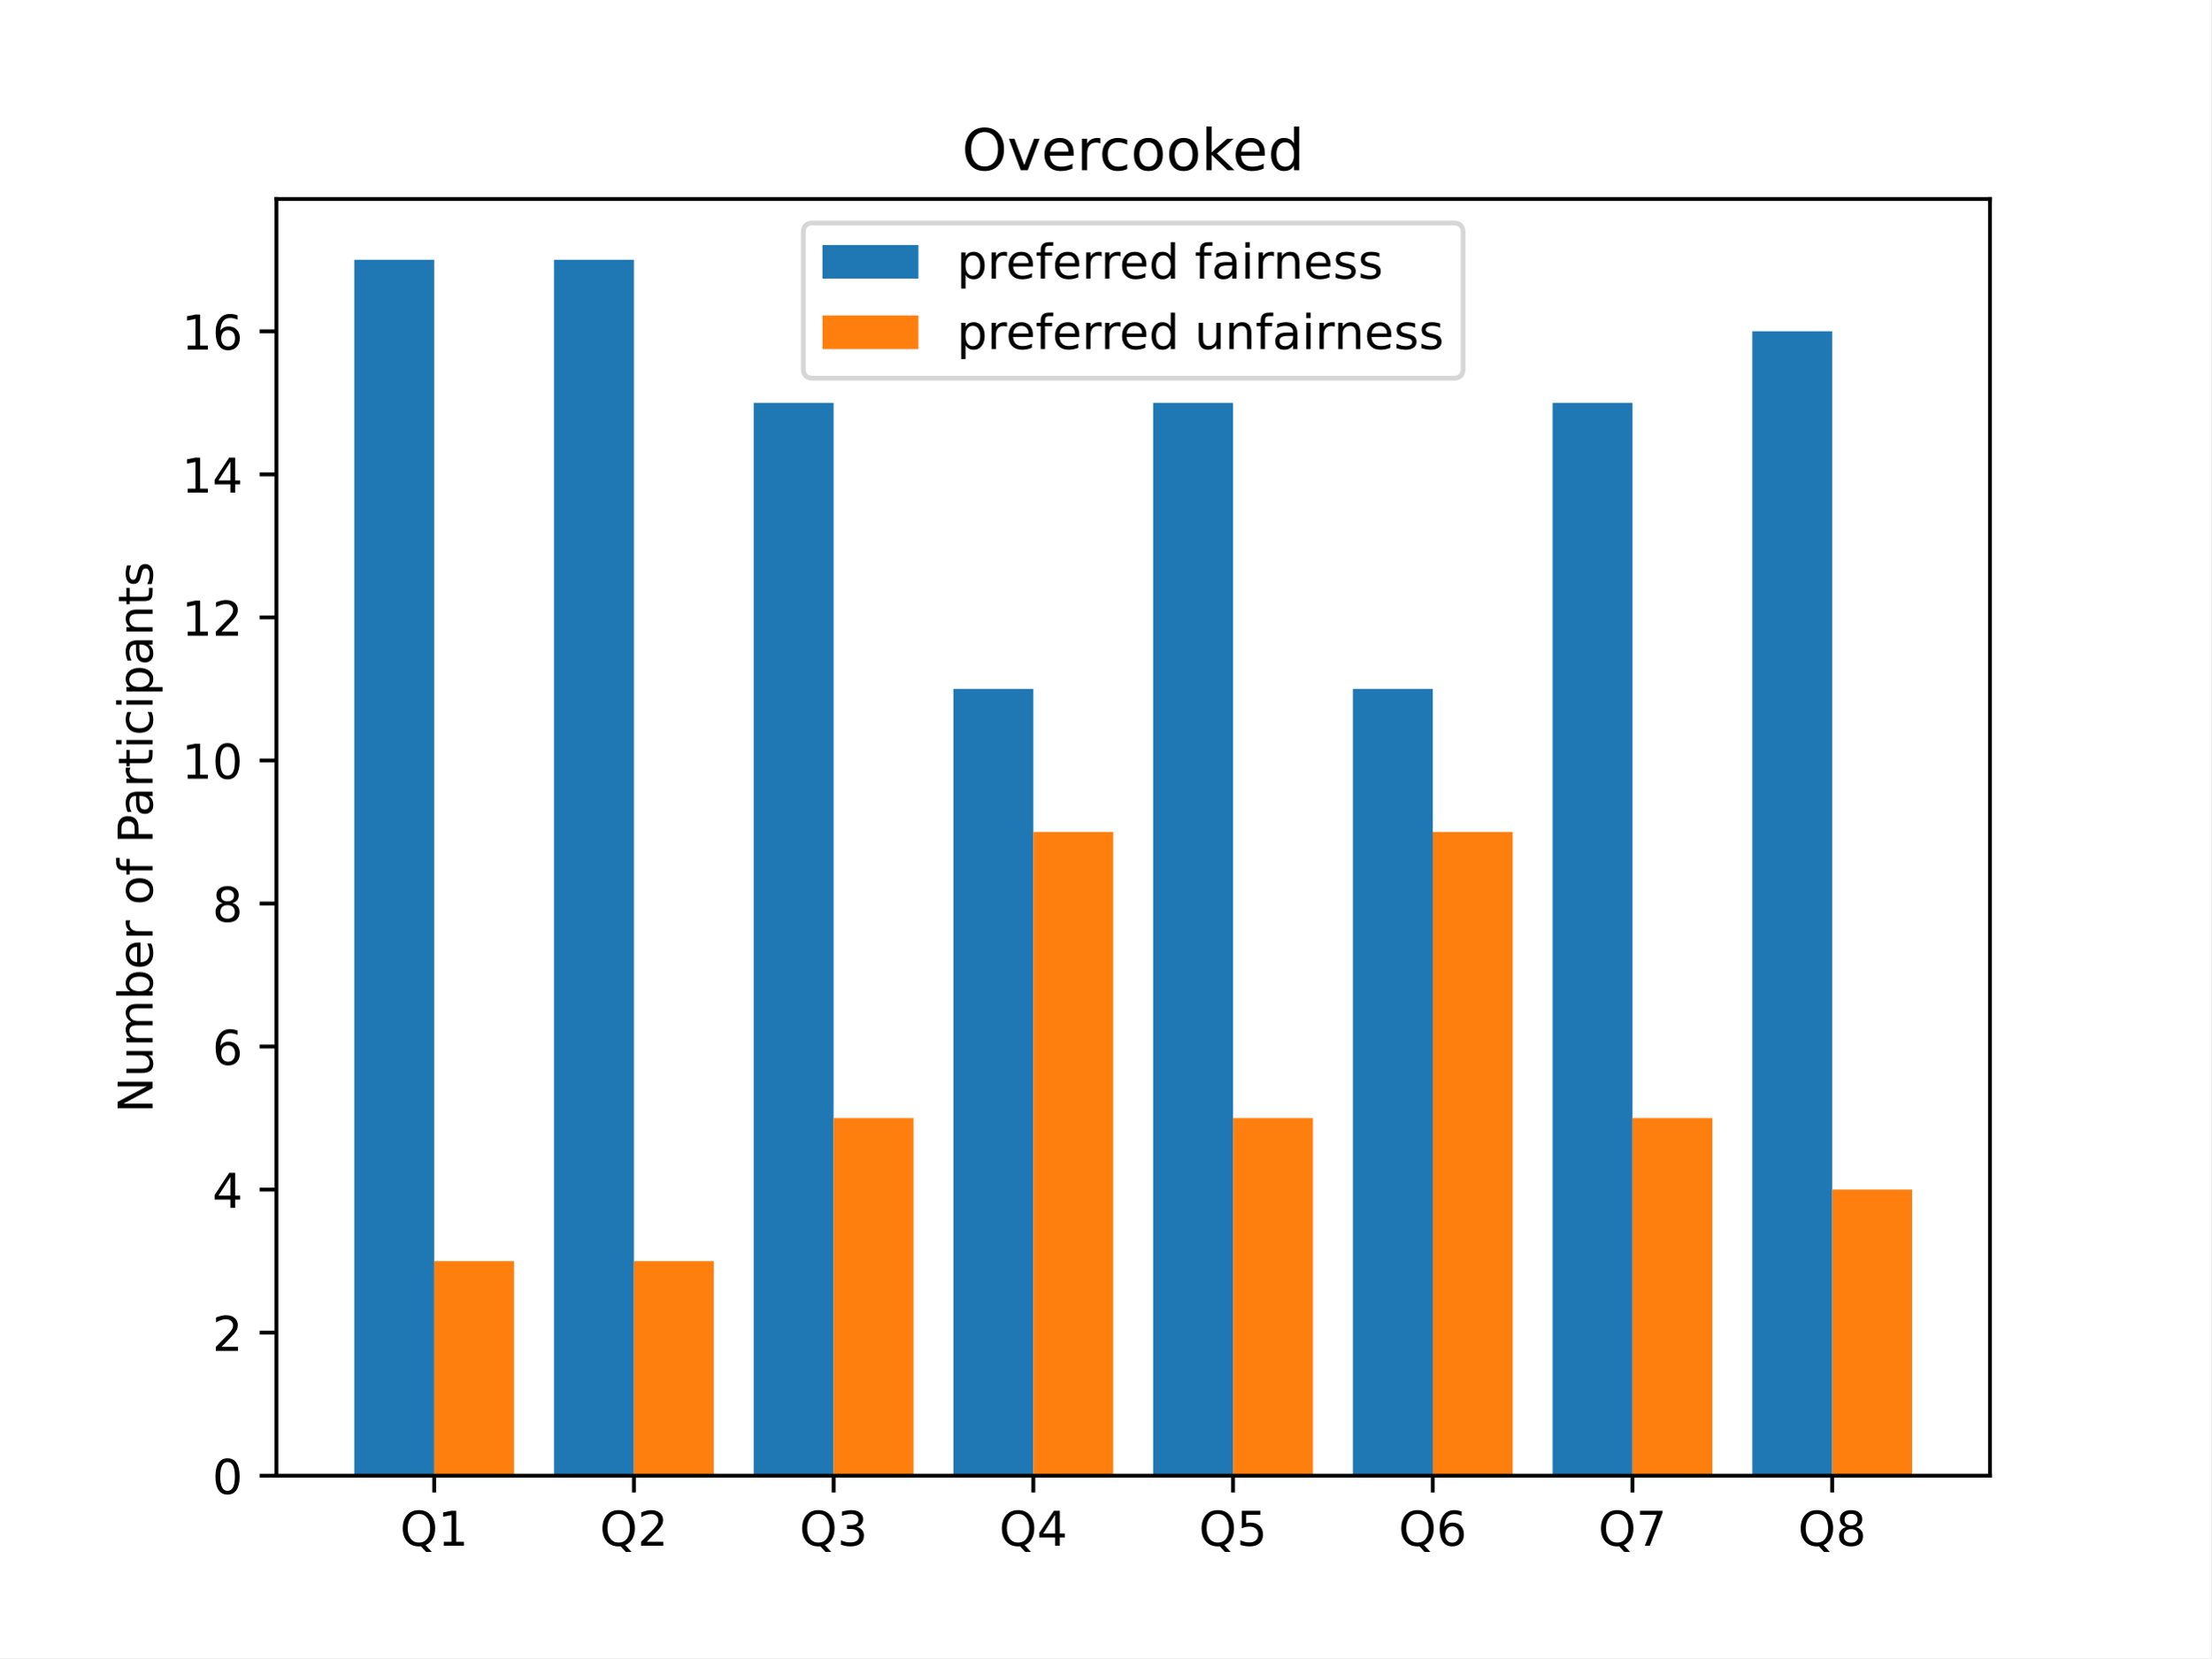
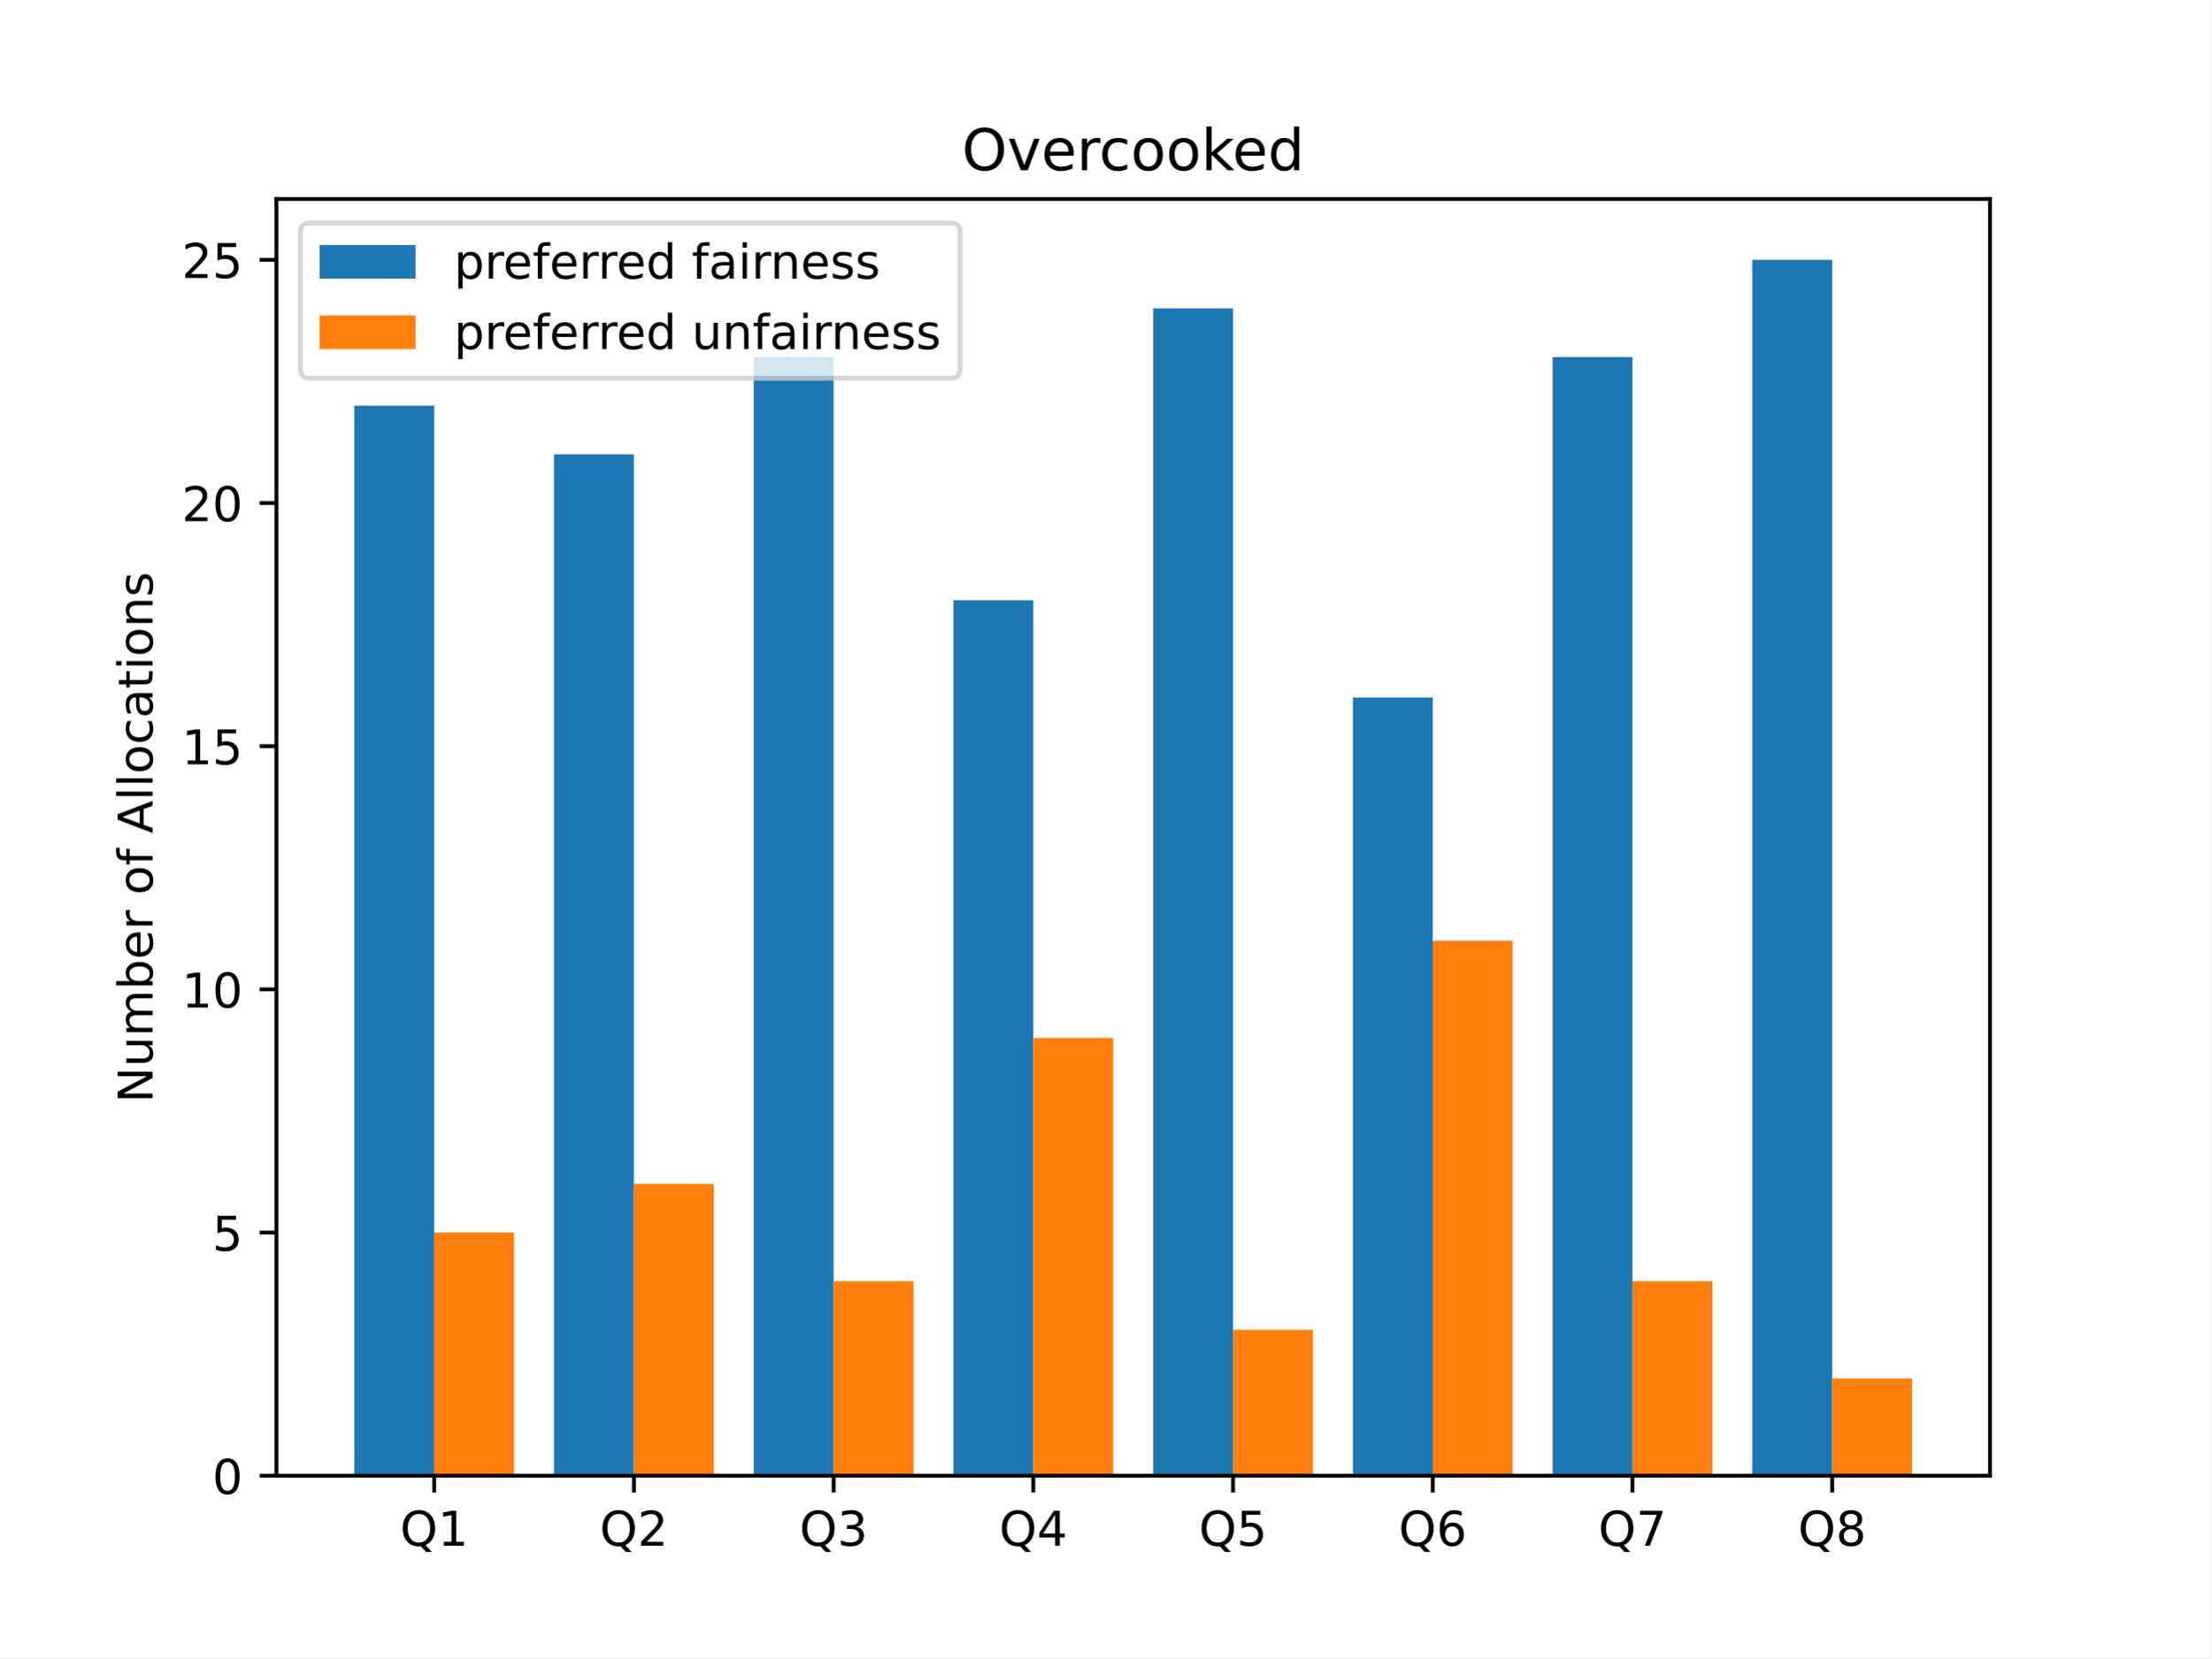
<svg xmlns="http://www.w3.org/2000/svg" xmlns:xlink="http://www.w3.org/1999/xlink" height="345.6pt" version="1.1" viewBox="0 0 460.8 345.6" width="460.8pt">
  <defs>
    <style type="text/css">*{stroke-linecap:butt;stroke-linejoin:round;}</style>
  </defs>
  <g id="figure_1">
    <g id="patch_1">
      <path d="M 0 345.6  L 460.8 345.6  L 460.8 0  L 0 0  z " style="fill:#ffffff;" />
    </g>
    <g id="axes_1">
      <g id="patch_2">
        <path d="M 57.6 307.584  L 414.72 307.584  L 414.72 41.472  L 57.6 41.472  z " style="fill:#ffffff;" />
      </g>
      <g id="patch_3">
-         <path clip-path="url(#pf815f6a950)" d="M 73.833 307.584  L 90.482 307.584  L 90.482 54.144  L 73.833 54.144  z " style="fill:#1f77b4;" />
+         <path clip-path="url(#p0a98e4365d)" d="M 73.833 307.584  L 90.482 307.584  L 90.482 84.557  L 73.833 84.557  z " style="fill:#1f77b4;" />
      </g>
      <g id="patch_4">
-         <path clip-path="url(#pf815f6a950)" d="M 115.455 307.584  L 132.104 307.584  L 132.104 54.144  L 115.455 54.144  z " style="fill:#1f77b4;" />
+         <path clip-path="url(#p0a98e4365d)" d="M 115.455 307.584  L 132.104 307.584  L 132.104 94.694  L 115.455 94.694  z " style="fill:#1f77b4;" />
      </g>
      <g id="patch_5">
-         <path clip-path="url(#pf815f6a950)" d="M 157.077 307.584  L 173.726 307.584  L 173.726 83.96  L 157.077 83.96  z " style="fill:#1f77b4;" />
+         <path clip-path="url(#p0a98e4365d)" d="M 157.077 307.584  L 173.726 307.584  L 173.726 74.419  L 157.077 74.419  z " style="fill:#1f77b4;" />
      </g>
      <g id="patch_6">
-         <path clip-path="url(#pf815f6a950)" d="M 198.7 307.584  L 215.349 307.584  L 215.349 143.593  L 198.7 143.593  z " style="fill:#1f77b4;" />
+         <path clip-path="url(#p0a98e4365d)" d="M 198.7 307.584  L 215.349 307.584  L 215.349 125.107  L 198.7 125.107  z " style="fill:#1f77b4;" />
      </g>
      <g id="patch_7">
-         <path clip-path="url(#pf815f6a950)" d="M 240.322 307.584  L 256.971 307.584  L 256.971 83.96  L 240.322 83.96  z " style="fill:#1f77b4;" />
+         <path clip-path="url(#p0a98e4365d)" d="M 240.322 307.584  L 256.971 307.584  L 256.971 64.282  L 240.322 64.282  z " style="fill:#1f77b4;" />
      </g>
      <g id="patch_8">
-         <path clip-path="url(#pf815f6a950)" d="M 281.945 307.584  L 298.594 307.584  L 298.594 143.593  L 281.945 143.593  z " style="fill:#1f77b4;" />
+         <path clip-path="url(#p0a98e4365d)" d="M 281.945 307.584  L 298.594 307.584  L 298.594 145.382  L 281.945 145.382  z " style="fill:#1f77b4;" />
      </g>
      <g id="patch_9">
-         <path clip-path="url(#pf815f6a950)" d="M 323.567 307.584  L 340.216 307.584  L 340.216 83.96  L 323.567 83.96  z " style="fill:#1f77b4;" />
+         <path clip-path="url(#p0a98e4365d)" d="M 323.567 307.584  L 340.216 307.584  L 340.216 74.419  L 323.567 74.419  z " style="fill:#1f77b4;" />
      </g>
      <g id="patch_10">
-         <path clip-path="url(#pf815f6a950)" d="M 365.189 307.584  L 381.838 307.584  L 381.838 69.052  L 365.189 69.052  z " style="fill:#1f77b4;" />
+         <path clip-path="url(#p0a98e4365d)" d="M 365.189 307.584  L 381.838 307.584  L 381.838 54.144  L 365.189 54.144  z " style="fill:#1f77b4;" />
      </g>
      <g id="patch_11">
-         <path clip-path="url(#pf815f6a950)" d="M 90.482 307.584  L 107.131 307.584  L 107.131 262.859  L 90.482 262.859  z " style="fill:#ff7f0e;" />
+         <path clip-path="url(#p0a98e4365d)" d="M 90.482 307.584  L 107.131 307.584  L 107.131 256.896  L 90.482 256.896  z " style="fill:#ff7f0e;" />
      </g>
      <g id="patch_12">
-         <path clip-path="url(#pf815f6a950)" d="M 132.104 307.584  L 148.753 307.584  L 148.753 262.859  L 132.104 262.859  z " style="fill:#ff7f0e;" />
+         <path clip-path="url(#p0a98e4365d)" d="M 132.104 307.584  L 148.753 307.584  L 148.753 246.758  L 132.104 246.758  z " style="fill:#ff7f0e;" />
      </g>
      <g id="patch_13">
-         <path clip-path="url(#pf815f6a950)" d="M 173.726 307.584  L 190.375 307.584  L 190.375 233.043  L 173.726 233.043  z " style="fill:#ff7f0e;" />
+         <path clip-path="url(#p0a98e4365d)" d="M 173.726 307.584  L 190.375 307.584  L 190.375 267.034  L 173.726 267.034  z " style="fill:#ff7f0e;" />
      </g>
      <g id="patch_14">
-         <path clip-path="url(#pf815f6a950)" d="M 215.349 307.584  L 231.998 307.584  L 231.998 173.41  L 215.349 173.41  z " style="fill:#ff7f0e;" />
+         <path clip-path="url(#p0a98e4365d)" d="M 215.349 307.584  L 231.998 307.584  L 231.998 216.346  L 215.349 216.346  z " style="fill:#ff7f0e;" />
      </g>
      <g id="patch_15">
-         <path clip-path="url(#pf815f6a950)" d="M 256.971 307.584  L 273.62 307.584  L 273.62 233.043  L 256.971 233.043  z " style="fill:#ff7f0e;" />
+         <path clip-path="url(#p0a98e4365d)" d="M 256.971 307.584  L 273.62 307.584  L 273.62 277.171  L 256.971 277.171  z " style="fill:#ff7f0e;" />
      </g>
      <g id="patch_16">
-         <path clip-path="url(#pf815f6a950)" d="M 298.594 307.584  L 315.243 307.584  L 315.243 173.41  L 298.594 173.41  z " style="fill:#ff7f0e;" />
+         <path clip-path="url(#p0a98e4365d)" d="M 298.594 307.584  L 315.243 307.584  L 315.243 196.07  L 298.594 196.07  z " style="fill:#ff7f0e;" />
      </g>
      <g id="patch_17">
-         <path clip-path="url(#pf815f6a950)" d="M 340.216 307.584  L 356.865 307.584  L 356.865 233.043  L 340.216 233.043  z " style="fill:#ff7f0e;" />
+         <path clip-path="url(#p0a98e4365d)" d="M 340.216 307.584  L 356.865 307.584  L 356.865 267.034  L 340.216 267.034  z " style="fill:#ff7f0e;" />
      </g>
      <g id="patch_18">
-         <path clip-path="url(#pf815f6a950)" d="M 381.838 307.584  L 398.487 307.584  L 398.487 247.951  L 381.838 247.951  z " style="fill:#ff7f0e;" />
+         <path clip-path="url(#p0a98e4365d)" d="M 381.838 307.584  L 398.487 307.584  L 398.487 287.309  L 381.838 287.309  z " style="fill:#ff7f0e;" />
      </g>
      <g id="matplotlib.axis_1">
        <g id="xtick_1">
          <g id="line2d_1">
            <defs>
-               <path d="M 0 0  L 0 3.5  " id="m7b11dac11b" style="stroke:#000000;stroke-width:0.8;" />
+               <path d="M 0 0  L 0 3.5  " id="m69fea420cb" style="stroke:#000000;stroke-width:0.8;" />
            </defs>
            <g>
-               <use style="stroke:#000000;stroke-width:0.8;" x="90.482" xlink:href="#m7b11dac11b" y="307.584" />
+               <use style="stroke:#000000;stroke-width:0.8;" x="90.482" xlink:href="#m69fea420cb" y="307.584" />
            </g>
          </g>
          <g id="text_1">
            <g transform="translate(83.36449 322.1824)scale(0.1 -0.1)">
              <defs>
                <path d="M 39.406 66.219  Q 28.656 66.219 22.328 58.203  Q 16.016 50.203 16.016 36.375  Q 16.016 22.609 22.328 14.594  Q 28.656 6.594 39.406 6.594  Q 50.141 6.594 56.422 14.594  Q 62.703 22.609 62.703 36.375  Q 62.703 50.203 56.422 58.203  Q 50.141 66.219 39.406 66.219  z M 53.219 1.312  L 66.219 -12.891  L 54.297 -12.891  L 43.5 -1.219  Q 41.891 -1.312 41.031 -1.359  Q 40.188 -1.422 39.406 -1.422  Q 24.031 -1.422 14.812 8.859  Q 5.609 19.141 5.609 36.375  Q 5.609 53.656 14.812 63.938  Q 24.031 74.219 39.406 74.219  Q 54.734 74.219 63.906 63.938  Q 73.094 53.656 73.094 36.375  Q 73.094 23.688 67.984 14.641  Q 62.891 5.609 53.219 1.312  z " id="DejaVuSans-81" />
                <path d="M 12.406 8.297  L 28.516 8.297  L 28.516 63.922  L 10.984 60.406  L 10.984 69.391  L 28.422 72.906  L 38.281 72.906  L 38.281 8.297  L 54.391 8.297  L 54.391 0  L 12.406 0  z " id="DejaVuSans-49" />
              </defs>
              <use xlink:href="#DejaVuSans-81" />
              <use x="78.711" xlink:href="#DejaVuSans-49" />
            </g>
          </g>
        </g>
        <g id="xtick_2">
          <g id="line2d_2">
            <g>
-               <use style="stroke:#000000;stroke-width:0.8;" x="132.104" xlink:href="#m7b11dac11b" y="307.584" />
+               <use style="stroke:#000000;stroke-width:0.8;" x="132.104" xlink:href="#m69fea420cb" y="307.584" />
            </g>
          </g>
          <g id="text_2">
            <g transform="translate(124.9869 322.1824)scale(0.1 -0.1)">
              <defs>
                <path d="M 19.188 8.297  L 53.609 8.297  L 53.609 0  L 7.328 0  L 7.328 8.297  Q 12.938 14.109 22.625 23.891  Q 32.328 33.688 34.812 36.531  Q 39.547 41.844 41.422 45.531  Q 43.312 49.219 43.312 52.781  Q 43.312 58.594 39.234 62.25  Q 35.156 65.922 28.609 65.922  Q 23.969 65.922 18.812 64.312  Q 13.672 62.703 7.812 59.422  L 7.812 69.391  Q 13.766 71.781 18.938 73  Q 24.125 74.219 28.422 74.219  Q 39.75 74.219 46.484 68.547  Q 53.219 62.891 53.219 53.422  Q 53.219 48.922 51.531 44.891  Q 49.859 40.875 45.406 35.406  Q 44.188 33.984 37.641 27.219  Q 31.109 20.453 19.188 8.297  z " id="DejaVuSans-50" />
              </defs>
              <use xlink:href="#DejaVuSans-81" />
              <use x="78.711" xlink:href="#DejaVuSans-50" />
            </g>
          </g>
        </g>
        <g id="xtick_3">
          <g id="line2d_3">
            <g>
-               <use style="stroke:#000000;stroke-width:0.8;" x="173.726" xlink:href="#m7b11dac11b" y="307.584" />
+               <use style="stroke:#000000;stroke-width:0.8;" x="173.726" xlink:href="#m69fea420cb" y="307.584" />
            </g>
          </g>
          <g id="text_3">
            <g transform="translate(166.6092 322.1824)scale(0.1 -0.1)">
              <defs>
                <path d="M 40.578 39.312  Q 47.656 37.797 51.625 33  Q 55.609 28.219 55.609 21.188  Q 55.609 10.406 48.188 4.484  Q 40.766 -1.422 27.094 -1.422  Q 22.516 -1.422 17.656 -0.516  Q 12.797 0.391 7.625 2.203  L 7.625 11.719  Q 11.719 9.328 16.594 8.109  Q 21.484 6.891 26.812 6.891  Q 36.078 6.891 40.938 10.547  Q 45.797 14.203 45.797 21.188  Q 45.797 27.641 41.281 31.266  Q 36.766 34.906 28.719 34.906  L 20.219 34.906  L 20.219 43.016  L 29.109 43.016  Q 36.375 43.016 40.234 45.922  Q 44.094 48.828 44.094 54.297  Q 44.094 59.906 40.109 62.906  Q 36.141 65.922 28.719 65.922  Q 24.656 65.922 20.016 65.031  Q 15.375 64.156 9.812 62.312  L 9.812 71.094  Q 15.438 72.656 20.344 73.438  Q 25.25 74.219 29.594 74.219  Q 40.828 74.219 47.359 69.109  Q 53.906 64.016 53.906 55.328  Q 53.906 49.266 50.438 45.094  Q 46.969 40.922 40.578 39.312  z " id="DejaVuSans-51" />
              </defs>
              <use xlink:href="#DejaVuSans-81" />
              <use x="78.711" xlink:href="#DejaVuSans-51" />
            </g>
          </g>
        </g>
        <g id="xtick_4">
          <g id="line2d_4">
            <g>
-               <use style="stroke:#000000;stroke-width:0.8;" x="215.349" xlink:href="#m7b11dac11b" y="307.584" />
+               <use style="stroke:#000000;stroke-width:0.8;" x="215.349" xlink:href="#m69fea420cb" y="307.584" />
            </g>
          </g>
          <g id="text_4">
            <g transform="translate(208.2316 322.1824)scale(0.1 -0.1)">
              <defs>
                <path d="M 37.797 64.312  L 12.891 25.391  L 37.797 25.391  z M 35.203 72.906  L 47.609 72.906  L 47.609 25.391  L 58.016 25.391  L 58.016 17.188  L 47.609 17.188  L 47.609 0  L 37.797 0  L 37.797 17.188  L 4.891 17.188  L 4.891 26.703  z " id="DejaVuSans-52" />
              </defs>
              <use xlink:href="#DejaVuSans-81" />
              <use x="78.711" xlink:href="#DejaVuSans-52" />
            </g>
          </g>
        </g>
        <g id="xtick_5">
          <g id="line2d_5">
            <g>
-               <use style="stroke:#000000;stroke-width:0.8;" x="256.971" xlink:href="#m7b11dac11b" y="307.584" />
+               <use style="stroke:#000000;stroke-width:0.8;" x="256.971" xlink:href="#m69fea420cb" y="307.584" />
            </g>
          </g>
          <g id="text_5">
            <g transform="translate(249.854 322.1824)scale(0.1 -0.1)">
              <defs>
                <path d="M 10.797 72.906  L 49.516 72.906  L 49.516 64.594  L 19.828 64.594  L 19.828 46.734  Q 21.969 47.469 24.109 47.828  Q 26.266 48.188 28.422 48.188  Q 40.625 48.188 47.75 41.5  Q 54.891 34.812 54.891 23.391  Q 54.891 11.625 47.562 5.094  Q 40.234 -1.422 26.906 -1.422  Q 22.312 -1.422 17.547 -0.641  Q 12.797 0.141 7.719 1.703  L 7.719 11.625  Q 12.109 9.234 16.797 8.062  Q 21.484 6.891 26.703 6.891  Q 35.156 6.891 40.078 11.328  Q 45.016 15.766 45.016 23.391  Q 45.016 31 40.078 35.438  Q 35.156 39.891 26.703 39.891  Q 22.75 39.891 18.812 39.016  Q 14.891 38.141 10.797 36.281  z " id="DejaVuSans-53" />
              </defs>
              <use xlink:href="#DejaVuSans-81" />
              <use x="78.711" xlink:href="#DejaVuSans-53" />
            </g>
          </g>
        </g>
        <g id="xtick_6">
          <g id="line2d_6">
            <g>
-               <use style="stroke:#000000;stroke-width:0.8;" x="298.594" xlink:href="#m7b11dac11b" y="307.584" />
+               <use style="stroke:#000000;stroke-width:0.8;" x="298.594" xlink:href="#m69fea420cb" y="307.584" />
            </g>
          </g>
          <g id="text_6">
            <g transform="translate(291.4764 322.1824)scale(0.1 -0.1)">
              <defs>
                <path d="M 33.016 40.375  Q 26.375 40.375 22.484 35.828  Q 18.609 31.297 18.609 23.391  Q 18.609 15.531 22.484 10.953  Q 26.375 6.391 33.016 6.391  Q 39.656 6.391 43.531 10.953  Q 47.406 15.531 47.406 23.391  Q 47.406 31.297 43.531 35.828  Q 39.656 40.375 33.016 40.375  z M 52.594 71.297  L 52.594 62.312  Q 48.875 64.062 45.094 64.984  Q 41.312 65.922 37.594 65.922  Q 27.828 65.922 22.672 59.328  Q 17.531 52.734 16.797 39.406  Q 19.672 43.656 24.016 45.922  Q 28.375 48.188 33.594 48.188  Q 44.578 48.188 50.953 41.516  Q 57.328 34.859 57.328 23.391  Q 57.328 12.156 50.688 5.359  Q 44.047 -1.422 33.016 -1.422  Q 20.359 -1.422 13.672 8.266  Q 6.984 17.969 6.984 36.375  Q 6.984 53.656 15.188 63.938  Q 23.391 74.219 37.203 74.219  Q 40.922 74.219 44.703 73.484  Q 48.484 72.75 52.594 71.297  z " id="DejaVuSans-54" />
              </defs>
              <use xlink:href="#DejaVuSans-81" />
              <use x="78.711" xlink:href="#DejaVuSans-54" />
            </g>
          </g>
        </g>
        <g id="xtick_7">
          <g id="line2d_7">
            <g>
-               <use style="stroke:#000000;stroke-width:0.8;" x="340.216" xlink:href="#m7b11dac11b" y="307.584" />
+               <use style="stroke:#000000;stroke-width:0.8;" x="340.216" xlink:href="#m69fea420cb" y="307.584" />
            </g>
          </g>
          <g id="text_7">
            <g transform="translate(333.0988 322.1824)scale(0.1 -0.1)">
              <defs>
                <path d="M 8.203 72.906  L 55.078 72.906  L 55.078 68.703  L 28.609 0  L 18.312 0  L 43.219 64.594  L 8.203 64.594  z " id="DejaVuSans-55" />
              </defs>
              <use xlink:href="#DejaVuSans-81" />
              <use x="78.711" xlink:href="#DejaVuSans-55" />
            </g>
          </g>
        </g>
        <g id="xtick_8">
          <g id="line2d_8">
            <g>
-               <use style="stroke:#000000;stroke-width:0.8;" x="381.838" xlink:href="#m7b11dac11b" y="307.584" />
+               <use style="stroke:#000000;stroke-width:0.8;" x="381.838" xlink:href="#m69fea420cb" y="307.584" />
            </g>
          </g>
          <g id="text_8">
            <g transform="translate(374.7211 322.1824)scale(0.1 -0.1)">
              <defs>
                <path d="M 31.781 34.625  Q 24.75 34.625 20.719 30.859  Q 16.703 27.094 16.703 20.516  Q 16.703 13.922 20.719 10.156  Q 24.75 6.391 31.781 6.391  Q 38.812 6.391 42.859 10.172  Q 46.922 13.969 46.922 20.516  Q 46.922 27.094 42.891 30.859  Q 38.875 34.625 31.781 34.625  z M 21.922 38.812  Q 15.578 40.375 12.031 44.719  Q 8.5 49.078 8.5 55.328  Q 8.5 64.062 14.719 69.141  Q 20.953 74.219 31.781 74.219  Q 42.672 74.219 48.875 69.141  Q 55.078 64.062 55.078 55.328  Q 55.078 49.078 51.531 44.719  Q 48 40.375 41.703 38.812  Q 48.828 37.156 52.797 32.312  Q 56.781 27.484 56.781 20.516  Q 56.781 9.906 50.312 4.234  Q 43.844 -1.422 31.781 -1.422  Q 19.734 -1.422 13.25 4.234  Q 6.781 9.906 6.781 20.516  Q 6.781 27.484 10.781 32.312  Q 14.797 37.156 21.922 38.812  z M 18.312 54.391  Q 18.312 48.734 21.844 45.562  Q 25.391 42.391 31.781 42.391  Q 38.141 42.391 41.719 45.562  Q 45.312 48.734 45.312 54.391  Q 45.312 60.062 41.719 63.234  Q 38.141 66.406 31.781 66.406  Q 25.391 66.406 21.844 63.234  Q 18.312 60.062 18.312 54.391  z " id="DejaVuSans-56" />
              </defs>
              <use xlink:href="#DejaVuSans-81" />
              <use x="78.711" xlink:href="#DejaVuSans-56" />
            </g>
          </g>
        </g>
      </g>
      <g id="matplotlib.axis_2">
        <g id="ytick_1">
          <g id="line2d_9">
            <defs>
-               <path d="M 0 0  L -3.5 0  " id="mce19196c24" style="stroke:#000000;stroke-width:0.8;" />
+               <path d="M 0 0  L -3.5 0  " id="mbb05529917" style="stroke:#000000;stroke-width:0.8;" />
            </defs>
            <g>
-               <use style="stroke:#000000;stroke-width:0.8;" x="57.6" xlink:href="#mce19196c24" y="307.584" />
+               <use style="stroke:#000000;stroke-width:0.8;" x="57.6" xlink:href="#mbb05529917" y="307.584" />
            </g>
          </g>
          <g id="text_9">
            <g transform="translate(44.2375 311.3832)scale(0.1 -0.1)">
              <defs>
                <path d="M 31.781 66.406  Q 24.172 66.406 20.328 58.906  Q 16.5 51.422 16.5 36.375  Q 16.5 21.391 20.328 13.891  Q 24.172 6.391 31.781 6.391  Q 39.453 6.391 43.281 13.891  Q 47.125 21.391 47.125 36.375  Q 47.125 51.422 43.281 58.906  Q 39.453 66.406 31.781 66.406  z M 31.781 74.219  Q 44.047 74.219 50.516 64.516  Q 56.984 54.828 56.984 36.375  Q 56.984 17.969 50.516 8.266  Q 44.047 -1.422 31.781 -1.422  Q 19.531 -1.422 13.062 8.266  Q 6.594 17.969 6.594 36.375  Q 6.594 54.828 13.062 64.516  Q 19.531 74.219 31.781 74.219  z " id="DejaVuSans-48" />
              </defs>
              <use xlink:href="#DejaVuSans-48" />
            </g>
          </g>
        </g>
        <g id="ytick_2">
          <g id="line2d_10">
            <g>
-               <use style="stroke:#000000;stroke-width:0.8;" x="57.6" xlink:href="#mce19196c24" y="277.768" />
+               <use style="stroke:#000000;stroke-width:0.8;" x="57.6" xlink:href="#mbb05529917" y="256.896" />
            </g>
          </g>
          <g id="text_10">
-             <g transform="translate(44.2375 281.5667)scale(0.1 -0.1)">
-               <use xlink:href="#DejaVuSans-50" />
+             <g transform="translate(44.2375 260.6952)scale(0.1 -0.1)">
+               <use xlink:href="#DejaVuSans-53" />
            </g>
          </g>
        </g>
        <g id="ytick_3">
          <g id="line2d_11">
            <g>
-               <use style="stroke:#000000;stroke-width:0.8;" x="57.6" xlink:href="#mce19196c24" y="247.951" />
+               <use style="stroke:#000000;stroke-width:0.8;" x="57.6" xlink:href="#mbb05529917" y="206.208" />
            </g>
          </g>
          <g id="text_11">
-             <g transform="translate(44.2375 251.7503)scale(0.1 -0.1)">
-               <use xlink:href="#DejaVuSans-52" />
+             <g transform="translate(37.875 210.0072)scale(0.1 -0.1)">
+               <use xlink:href="#DejaVuSans-49" />
+               <use x="63.623" xlink:href="#DejaVuSans-48" />
            </g>
          </g>
        </g>
        <g id="ytick_4">
          <g id="line2d_12">
            <g>
-               <use style="stroke:#000000;stroke-width:0.8;" x="57.6" xlink:href="#mce19196c24" y="218.135" />
+               <use style="stroke:#000000;stroke-width:0.8;" x="57.6" xlink:href="#mbb05529917" y="155.52" />
            </g>
          </g>
          <g id="text_12">
-             <g transform="translate(44.2375 221.9338)scale(0.1 -0.1)">
-               <use xlink:href="#DejaVuSans-54" />
+             <g transform="translate(37.875 159.3192)scale(0.1 -0.1)">
+               <use xlink:href="#DejaVuSans-49" />
+               <use x="63.623" xlink:href="#DejaVuSans-53" />
            </g>
          </g>
        </g>
        <g id="ytick_5">
          <g id="line2d_13">
            <g>
-               <use style="stroke:#000000;stroke-width:0.8;" x="57.6" xlink:href="#mce19196c24" y="188.318" />
+               <use style="stroke:#000000;stroke-width:0.8;" x="57.6" xlink:href="#mbb05529917" y="104.832" />
            </g>
          </g>
          <g id="text_13">
-             <g transform="translate(44.2375 192.1173)scale(0.1 -0.1)">
-               <use xlink:href="#DejaVuSans-56" />
+             <g transform="translate(37.875 108.6312)scale(0.1 -0.1)">
+               <use xlink:href="#DejaVuSans-50" />
+               <use x="63.623" xlink:href="#DejaVuSans-48" />
            </g>
          </g>
        </g>
        <g id="ytick_6">
          <g id="line2d_14">
            <g>
-               <use style="stroke:#000000;stroke-width:0.8;" x="57.6" xlink:href="#mce19196c24" y="158.502" />
+               <use style="stroke:#000000;stroke-width:0.8;" x="57.6" xlink:href="#mbb05529917" y="54.144" />
            </g>
          </g>
          <g id="text_14">
-             <g transform="translate(37.875 162.3009)scale(0.1 -0.1)">
-               <use xlink:href="#DejaVuSans-49" />
-               <use x="63.623" xlink:href="#DejaVuSans-48" />
-             </g>
-           </g>
-         </g>
-         <g id="ytick_7">
-           <g id="line2d_15">
-             <g>
-               <use style="stroke:#000000;stroke-width:0.8;" x="57.6" xlink:href="#mce19196c24" y="128.685" />
-             </g>
-           </g>
-           <g id="text_15">
-             <g transform="translate(37.875 132.4844)scale(0.1 -0.1)">
-               <use xlink:href="#DejaVuSans-49" />
-               <use x="63.623" xlink:href="#DejaVuSans-50" />
-             </g>
-           </g>
-         </g>
-         <g id="ytick_8">
-           <g id="line2d_16">
-             <g>
-               <use style="stroke:#000000;stroke-width:0.8;" x="57.6" xlink:href="#mce19196c24" y="98.869" />
-             </g>
-           </g>
-           <g id="text_16">
-             <g transform="translate(37.875 102.6679)scale(0.1 -0.1)">
-               <use xlink:href="#DejaVuSans-49" />
-               <use x="63.623" xlink:href="#DejaVuSans-52" />
-             </g>
-           </g>
-         </g>
-         <g id="ytick_9">
-           <g id="line2d_17">
-             <g>
-               <use style="stroke:#000000;stroke-width:0.8;" x="57.6" xlink:href="#mce19196c24" y="69.052" />
-             </g>
-           </g>
-           <g id="text_17">
-             <g transform="translate(37.875 72.85145)scale(0.1 -0.1)">
-               <use xlink:href="#DejaVuSans-49" />
-               <use x="63.623" xlink:href="#DejaVuSans-54" />
-             </g>
-           </g>
-         </g>
-         <g id="text_18">
-           <g transform="translate(31.79531 231.9803)rotate(-90)scale(0.1 -0.1)">
+             <g transform="translate(37.875 57.94322)scale(0.1 -0.1)">
+               <use xlink:href="#DejaVuSans-50" />
+               <use x="63.623" xlink:href="#DejaVuSans-53" />
+             </g>
+           </g>
+         </g>
+         <g id="text_15">
+           <g transform="translate(31.79531 229.8647)rotate(-90)scale(0.1 -0.1)">
            <defs>
              <path d="M 9.812 72.906  L 23.094 72.906  L 55.422 11.922  L 55.422 72.906  L 64.984 72.906  L 64.984 0  L 51.703 0  L 19.391 60.984  L 19.391 0  L 9.812 0  z " id="DejaVuSans-78" />
              <path d="M 8.5 21.578  L 8.5 54.688  L 17.484 54.688  L 17.484 21.922  Q 17.484 14.156 20.5 10.266  Q 23.531 6.391 29.594 6.391  Q 36.859 6.391 41.078 11.031  Q 45.312 15.672 45.312 23.688  L 45.312 54.688  L 54.297 54.688  L 54.297 0  L 45.312 0  L 45.312 8.406  Q 42.047 3.422 37.719 1  Q 33.406 -1.422 27.688 -1.422  Q 18.266 -1.422 13.375 4.438  Q 8.5 10.297 8.5 21.578  z M 31.109 56  z " id="DejaVuSans-117" />
              <path d="M 52 44.188  Q 55.375 50.25 60.062 53.125  Q 64.75 56 71.094 56  Q 79.641 56 84.281 50.016  Q 88.922 44.047 88.922 33.016  L 88.922 0  L 79.891 0  L 79.891 32.719  Q 79.891 40.578 77.094 44.375  Q 74.312 48.188 68.609 48.188  Q 61.625 48.188 57.562 43.547  Q 53.516 38.922 53.516 30.906  L 53.516 0  L 44.484 0  L 44.484 32.719  Q 44.484 40.625 41.703 44.406  Q 38.922 48.188 33.109 48.188  Q 26.219 48.188 22.156 43.531  Q 18.109 38.875 18.109 30.906  L 18.109 0  L 9.078 0  L 9.078 54.688  L 18.109 54.688  L 18.109 46.188  Q 21.188 51.219 25.484 53.609  Q 29.781 56 35.688 56  Q 41.656 56 45.828 52.969  Q 50 49.953 52 44.188  z " id="DejaVuSans-109" />
              <path d="M 48.688 27.297  Q 48.688 37.203 44.609 42.844  Q 40.531 48.484 33.406 48.484  Q 26.266 48.484 22.188 42.844  Q 18.109 37.203 18.109 27.297  Q 18.109 17.391 22.188 11.75  Q 26.266 6.109 33.406 6.109  Q 40.531 6.109 44.609 11.75  Q 48.688 17.391 48.688 27.297  z M 18.109 46.391  Q 20.953 51.266 25.266 53.625  Q 29.594 56 35.594 56  Q 45.562 56 51.781 48.094  Q 58.016 40.188 58.016 27.297  Q 58.016 14.406 51.781 6.484  Q 45.562 -1.422 35.594 -1.422  Q 29.594 -1.422 25.266 0.953  Q 20.953 3.328 18.109 8.203  L 18.109 0  L 9.078 0  L 9.078 75.984  L 18.109 75.984  z " id="DejaVuSans-98" />
              <path d="M 56.203 29.594  L 56.203 25.203  L 14.891 25.203  Q 15.484 15.922 20.484 11.062  Q 25.484 6.203 34.422 6.203  Q 39.594 6.203 44.453 7.469  Q 49.312 8.734 54.109 11.281  L 54.109 2.781  Q 49.266 0.734 44.188 -0.344  Q 39.109 -1.422 33.891 -1.422  Q 20.797 -1.422 13.156 6.188  Q 5.516 13.812 5.516 26.812  Q 5.516 40.234 12.766 48.109  Q 20.016 56 32.328 56  Q 43.359 56 49.781 48.891  Q 56.203 41.797 56.203 29.594  z M 47.219 32.234  Q 47.125 39.594 43.094 43.984  Q 39.062 48.391 32.422 48.391  Q 24.906 48.391 20.391 44.141  Q 15.875 39.891 15.188 32.172  z " id="DejaVuSans-101" />
              <path d="M 41.109 46.297  Q 39.594 47.172 37.812 47.578  Q 36.031 48 33.891 48  Q 26.266 48 22.188 43.047  Q 18.109 38.094 18.109 28.812  L 18.109 0  L 9.078 0  L 9.078 54.688  L 18.109 54.688  L 18.109 46.188  Q 20.953 51.172 25.484 53.578  Q 30.031 56 36.531 56  Q 37.453 56 38.578 55.875  Q 39.703 55.766 41.062 55.516  z " id="DejaVuSans-114" />
              <path id="DejaVuSans-32" />
              <path d="M 30.609 48.391  Q 23.391 48.391 19.188 42.75  Q 14.984 37.109 14.984 27.297  Q 14.984 17.484 19.156 11.844  Q 23.344 6.203 30.609 6.203  Q 37.797 6.203 41.984 11.859  Q 46.188 17.531 46.188 27.297  Q 46.188 37.016 41.984 42.703  Q 37.797 48.391 30.609 48.391  z M 30.609 56  Q 42.328 56 49.016 48.375  Q 55.719 40.766 55.719 27.297  Q 55.719 13.875 49.016 6.219  Q 42.328 -1.422 30.609 -1.422  Q 18.844 -1.422 12.172 6.219  Q 5.516 13.875 5.516 27.297  Q 5.516 40.766 12.172 48.375  Q 18.844 56 30.609 56  z " id="DejaVuSans-111" />
              <path d="M 37.109 75.984  L 37.109 68.5  L 28.516 68.5  Q 23.688 68.5 21.797 66.547  Q 19.922 64.594 19.922 59.516  L 19.922 54.688  L 34.719 54.688  L 34.719 47.703  L 19.922 47.703  L 19.922 0  L 10.891 0  L 10.891 47.703  L 2.297 47.703  L 2.297 54.688  L 10.891 54.688  L 10.891 58.5  Q 10.891 67.625 15.141 71.797  Q 19.391 75.984 28.609 75.984  z " id="DejaVuSans-102" />
-               <path d="M 19.672 64.797  L 19.672 37.406  L 32.078 37.406  Q 38.969 37.406 42.719 40.969  Q 46.484 44.531 46.484 51.125  Q 46.484 57.672 42.719 61.234  Q 38.969 64.797 32.078 64.797  z M 9.812 72.906  L 32.078 72.906  Q 44.344 72.906 50.609 67.359  Q 56.891 61.812 56.891 51.125  Q 56.891 40.328 50.609 34.812  Q 44.344 29.297 32.078 29.297  L 19.672 29.297  L 19.672 0  L 9.812 0  z " id="DejaVuSans-80" />
+               <path d="M 34.188 63.188  L 20.797 26.906  L 47.609 26.906  z M 28.609 72.906  L 39.797 72.906  L 67.578 0  L 57.328 0  L 50.688 18.703  L 17.828 18.703  L 11.188 0  L 0.781 0  z " id="DejaVuSans-65" />
+               <path d="M 9.422 75.984  L 18.406 75.984  L 18.406 0  L 9.422 0  z " id="DejaVuSans-108" />
+               <path d="M 48.781 52.594  L 48.781 44.188  Q 44.969 46.297 41.141 47.344  Q 37.312 48.391 33.406 48.391  Q 24.656 48.391 19.812 42.844  Q 14.984 37.312 14.984 27.297  Q 14.984 17.281 19.812 11.734  Q 24.656 6.203 33.406 6.203  Q 37.312 6.203 41.141 7.25  Q 44.969 8.297 48.781 10.406  L 48.781 2.094  Q 45.016 0.344 40.984 -0.531  Q 36.969 -1.422 32.422 -1.422  Q 20.062 -1.422 12.781 6.344  Q 5.516 14.109 5.516 27.297  Q 5.516 40.672 12.859 48.328  Q 20.219 56 33.016 56  Q 37.156 56 41.109 55.141  Q 45.062 54.297 48.781 52.594  z " id="DejaVuSans-99" />
              <path d="M 34.281 27.484  Q 23.391 27.484 19.188 25  Q 14.984 22.516 14.984 16.5  Q 14.984 11.719 18.141 8.906  Q 21.297 6.109 26.703 6.109  Q 34.188 6.109 38.703 11.406  Q 43.219 16.703 43.219 25.484  L 43.219 27.484  z M 52.203 31.203  L 52.203 0  L 43.219 0  L 43.219 8.297  Q 40.141 3.328 35.547 0.953  Q 30.953 -1.422 24.312 -1.422  Q 15.922 -1.422 10.953 3.297  Q 6 8.016 6 15.922  Q 6 25.141 12.172 29.828  Q 18.359 34.516 30.609 34.516  L 43.219 34.516  L 43.219 35.406  Q 43.219 41.609 39.141 45  Q 35.062 48.391 27.688 48.391  Q 23 48.391 18.547 47.266  Q 14.109 46.141 10.016 43.891  L 10.016 52.203  Q 14.938 54.109 19.578 55.047  Q 24.219 56 28.609 56  Q 40.484 56 46.344 49.844  Q 52.203 43.703 52.203 31.203  z " id="DejaVuSans-97" />
              <path d="M 18.312 70.219  L 18.312 54.688  L 36.812 54.688  L 36.812 47.703  L 18.312 47.703  L 18.312 18.016  Q 18.312 11.328 20.141 9.422  Q 21.969 7.516 27.594 7.516  L 36.812 7.516  L 36.812 0  L 27.594 0  Q 17.188 0 13.234 3.875  Q 9.281 7.766 9.281 18.016  L 9.281 47.703  L 2.688 47.703  L 2.688 54.688  L 9.281 54.688  L 9.281 70.219  z " id="DejaVuSans-116" />
              <path d="M 9.422 54.688  L 18.406 54.688  L 18.406 0  L 9.422 0  z M 9.422 75.984  L 18.406 75.984  L 18.406 64.594  L 9.422 64.594  z " id="DejaVuSans-105" />
-               <path d="M 48.781 52.594  L 48.781 44.188  Q 44.969 46.297 41.141 47.344  Q 37.312 48.391 33.406 48.391  Q 24.656 48.391 19.812 42.844  Q 14.984 37.312 14.984 27.297  Q 14.984 17.281 19.812 11.734  Q 24.656 6.203 33.406 6.203  Q 37.312 6.203 41.141 7.25  Q 44.969 8.297 48.781 10.406  L 48.781 2.094  Q 45.016 0.344 40.984 -0.531  Q 36.969 -1.422 32.422 -1.422  Q 20.062 -1.422 12.781 6.344  Q 5.516 14.109 5.516 27.297  Q 5.516 40.672 12.859 48.328  Q 20.219 56 33.016 56  Q 37.156 56 41.109 55.141  Q 45.062 54.297 48.781 52.594  z " id="DejaVuSans-99" />
-               <path d="M 18.109 8.203  L 18.109 -20.797  L 9.078 -20.797  L 9.078 54.688  L 18.109 54.688  L 18.109 46.391  Q 20.953 51.266 25.266 53.625  Q 29.594 56 35.594 56  Q 45.562 56 51.781 48.094  Q 58.016 40.188 58.016 27.297  Q 58.016 14.406 51.781 6.484  Q 45.562 -1.422 35.594 -1.422  Q 29.594 -1.422 25.266 0.953  Q 20.953 3.328 18.109 8.203  z M 48.688 27.297  Q 48.688 37.203 44.609 42.844  Q 40.531 48.484 33.406 48.484  Q 26.266 48.484 22.188 42.844  Q 18.109 37.203 18.109 27.297  Q 18.109 17.391 22.188 11.75  Q 26.266 6.109 33.406 6.109  Q 40.531 6.109 44.609 11.75  Q 48.688 17.391 48.688 27.297  z " id="DejaVuSans-112" />
              <path d="M 54.891 33.016  L 54.891 0  L 45.906 0  L 45.906 32.719  Q 45.906 40.484 42.875 44.328  Q 39.844 48.188 33.797 48.188  Q 26.516 48.188 22.312 43.547  Q 18.109 38.922 18.109 30.906  L 18.109 0  L 9.078 0  L 9.078 54.688  L 18.109 54.688  L 18.109 46.188  Q 21.344 51.125 25.703 53.562  Q 30.078 56 35.797 56  Q 45.219 56 50.047 50.172  Q 54.891 44.344 54.891 33.016  z " id="DejaVuSans-110" />
              <path d="M 44.281 53.078  L 44.281 44.578  Q 40.484 46.531 36.375 47.5  Q 32.281 48.484 27.875 48.484  Q 21.188 48.484 17.844 46.438  Q 14.5 44.391 14.5 40.281  Q 14.5 37.156 16.891 35.375  Q 19.281 33.594 26.516 31.984  L 29.594 31.297  Q 39.156 29.25 43.188 25.516  Q 47.219 21.781 47.219 15.094  Q 47.219 7.469 41.188 3.016  Q 35.156 -1.422 24.609 -1.422  Q 20.219 -1.422 15.453 -0.562  Q 10.688 0.297 5.422 2  L 5.422 11.281  Q 10.406 8.688 15.234 7.391  Q 20.062 6.109 24.812 6.109  Q 31.156 6.109 34.562 8.281  Q 37.984 10.453 37.984 14.406  Q 37.984 18.062 35.516 20.016  Q 33.062 21.969 24.703 23.781  L 21.578 24.516  Q 13.234 26.266 9.516 29.906  Q 5.812 33.547 5.812 39.891  Q 5.812 47.609 11.281 51.797  Q 16.75 56 26.812 56  Q 31.781 56 36.172 55.266  Q 40.578 54.547 44.281 53.078  z " id="DejaVuSans-115" />
            </defs>
            <use xlink:href="#DejaVuSans-78" />
            <use x="74.805" xlink:href="#DejaVuSans-117" />
            <use x="138.184" xlink:href="#DejaVuSans-109" />
            <use x="235.596" xlink:href="#DejaVuSans-98" />
            <use x="299.072" xlink:href="#DejaVuSans-101" />
            <use x="360.596" xlink:href="#DejaVuSans-114" />
            <use x="401.709" xlink:href="#DejaVuSans-32" />
            <use x="433.496" xlink:href="#DejaVuSans-111" />
            <use x="494.678" xlink:href="#DejaVuSans-102" />
            <use x="529.883" xlink:href="#DejaVuSans-32" />
-             <use x="561.67" xlink:href="#DejaVuSans-80" />
-             <use x="617.473" xlink:href="#DejaVuSans-97" />
-             <use x="678.752" xlink:href="#DejaVuSans-114" />
-             <use x="719.865" xlink:href="#DejaVuSans-116" />
-             <use x="759.074" xlink:href="#DejaVuSans-105" />
-             <use x="786.857" xlink:href="#DejaVuSans-99" />
-             <use x="841.838" xlink:href="#DejaVuSans-105" />
-             <use x="869.621" xlink:href="#DejaVuSans-112" />
-             <use x="933.098" xlink:href="#DejaVuSans-97" />
-             <use x="994.377" xlink:href="#DejaVuSans-110" />
-             <use x="1057.756" xlink:href="#DejaVuSans-116" />
-             <use x="1096.965" xlink:href="#DejaVuSans-115" />
+             <use x="561.67" xlink:href="#DejaVuSans-65" />
+             <use x="630.078" xlink:href="#DejaVuSans-108" />
+             <use x="657.861" xlink:href="#DejaVuSans-108" />
+             <use x="685.645" xlink:href="#DejaVuSans-111" />
+             <use x="746.826" xlink:href="#DejaVuSans-99" />
+             <use x="801.807" xlink:href="#DejaVuSans-97" />
+             <use x="863.086" xlink:href="#DejaVuSans-116" />
+             <use x="902.295" xlink:href="#DejaVuSans-105" />
+             <use x="930.078" xlink:href="#DejaVuSans-111" />
+             <use x="991.26" xlink:href="#DejaVuSans-110" />
+             <use x="1054.639" xlink:href="#DejaVuSans-115" />
          </g>
        </g>
      </g>
      <g id="patch_19">
        <path d="M 57.6 307.584  L 57.6 41.472  " style="fill:none;stroke:#000000;stroke-linecap:square;stroke-linejoin:miter;stroke-width:0.8;" />
      </g>
      <g id="patch_20">
        <path d="M 414.72 307.584  L 414.72 41.472  " style="fill:none;stroke:#000000;stroke-linecap:square;stroke-linejoin:miter;stroke-width:0.8;" />
      </g>
      <g id="patch_21">
        <path d="M 57.6 307.584  L 414.72 307.584  " style="fill:none;stroke:#000000;stroke-linecap:square;stroke-linejoin:miter;stroke-width:0.8;" />
      </g>
      <g id="patch_22">
        <path d="M 57.6 41.472  L 414.72 41.472  " style="fill:none;stroke:#000000;stroke-linecap:square;stroke-linejoin:miter;stroke-width:0.8;" />
      </g>
-       <g id="text_19">
+       <g id="text_16">
        <g transform="translate(200.4628 35.472)scale(0.12 -0.12)">
          <defs>
            <path d="M 39.406 66.219  Q 28.656 66.219 22.328 58.203  Q 16.016 50.203 16.016 36.375  Q 16.016 22.609 22.328 14.594  Q 28.656 6.594 39.406 6.594  Q 50.141 6.594 56.422 14.594  Q 62.703 22.609 62.703 36.375  Q 62.703 50.203 56.422 58.203  Q 50.141 66.219 39.406 66.219  z M 39.406 74.219  Q 54.734 74.219 63.906 63.938  Q 73.094 53.656 73.094 36.375  Q 73.094 19.141 63.906 8.859  Q 54.734 -1.422 39.406 -1.422  Q 24.031 -1.422 14.812 8.828  Q 5.609 19.094 5.609 36.375  Q 5.609 53.656 14.812 63.938  Q 24.031 74.219 39.406 74.219  z " id="DejaVuSans-79" />
            <path d="M 2.984 54.688  L 12.5 54.688  L 29.594 8.797  L 46.688 54.688  L 56.203 54.688  L 35.688 0  L 23.484 0  z " id="DejaVuSans-118" />
            <path d="M 9.078 75.984  L 18.109 75.984  L 18.109 31.109  L 44.922 54.688  L 56.391 54.688  L 27.391 29.109  L 57.625 0  L 45.906 0  L 18.109 26.703  L 18.109 0  L 9.078 0  z " id="DejaVuSans-107" />
            <path d="M 45.406 46.391  L 45.406 75.984  L 54.391 75.984  L 54.391 0  L 45.406 0  L 45.406 8.203  Q 42.578 3.328 38.25 0.953  Q 33.938 -1.422 27.875 -1.422  Q 17.969 -1.422 11.734 6.484  Q 5.516 14.406 5.516 27.297  Q 5.516 40.188 11.734 48.094  Q 17.969 56 27.875 56  Q 33.938 56 38.25 53.625  Q 42.578 51.266 45.406 46.391  z M 14.797 27.297  Q 14.797 17.391 18.875 11.75  Q 22.953 6.109 30.078 6.109  Q 37.203 6.109 41.297 11.75  Q 45.406 17.391 45.406 27.297  Q 45.406 37.203 41.297 42.844  Q 37.203 48.484 30.078 48.484  Q 22.953 48.484 18.875 42.844  Q 14.797 37.203 14.797 27.297  z " id="DejaVuSans-100" />
          </defs>
          <use xlink:href="#DejaVuSans-79" />
          <use x="78.711" xlink:href="#DejaVuSans-118" />
          <use x="137.891" xlink:href="#DejaVuSans-101" />
          <use x="199.414" xlink:href="#DejaVuSans-114" />
          <use x="238.277" xlink:href="#DejaVuSans-99" />
          <use x="293.258" xlink:href="#DejaVuSans-111" />
          <use x="354.439" xlink:href="#DejaVuSans-111" />
          <use x="415.621" xlink:href="#DejaVuSans-107" />
          <use x="469.906" xlink:href="#DejaVuSans-101" />
          <use x="531.43" xlink:href="#DejaVuSans-100" />
        </g>
      </g>
      <g id="legend_1">
        <g id="patch_23">
-           <path d="M 169.405 78.828  L 302.915 78.828  Q 304.915 78.828 304.915 76.828  L 304.915 48.472  Q 304.915 46.472 302.915 46.472  L 169.405 46.472  Q 167.405 46.472 167.405 48.472  L 167.405 76.828  Q 167.405 78.828 169.405 78.828  z " style="fill:#ffffff;opacity:0.8;stroke:#cccccc;stroke-linejoin:miter;" />
+           <path d="M 64.6 78.828  L 198.109 78.828  Q 200.109 78.828 200.109 76.828  L 200.109 48.472  Q 200.109 46.472 198.109 46.472  L 64.6 46.472  Q 62.6 46.472 62.6 48.472  L 62.6 76.828  Q 62.6 78.828 64.6 78.828  z " style="fill:#ffffff;opacity:0.8;stroke:#cccccc;stroke-linejoin:miter;" />
        </g>
        <g id="patch_24">
-           <path d="M 171.405 58.07  L 191.405 58.07  L 191.405 51.07  L 171.405 51.07  z " style="fill:#1f77b4;" />
-         </g>
-         <g id="text_20">
-           <g transform="translate(199.4053 58.07044)scale(0.1 -0.1)">
+           <path d="M 66.6 58.07  L 86.6 58.07  L 86.6 51.07  L 66.6 51.07  z " style="fill:#1f77b4;" />
+         </g>
+         <g id="text_17">
+           <g transform="translate(94.6 58.07044)scale(0.1 -0.1)">
+             <defs>
+               <path d="M 18.109 8.203  L 18.109 -20.797  L 9.078 -20.797  L 9.078 54.688  L 18.109 54.688  L 18.109 46.391  Q 20.953 51.266 25.266 53.625  Q 29.594 56 35.594 56  Q 45.562 56 51.781 48.094  Q 58.016 40.188 58.016 27.297  Q 58.016 14.406 51.781 6.484  Q 45.562 -1.422 35.594 -1.422  Q 29.594 -1.422 25.266 0.953  Q 20.953 3.328 18.109 8.203  z M 48.688 27.297  Q 48.688 37.203 44.609 42.844  Q 40.531 48.484 33.406 48.484  Q 26.266 48.484 22.188 42.844  Q 18.109 37.203 18.109 27.297  Q 18.109 17.391 22.188 11.75  Q 26.266 6.109 33.406 6.109  Q 40.531 6.109 44.609 11.75  Q 48.688 17.391 48.688 27.297  z " id="DejaVuSans-112" />
+             </defs>
            <use xlink:href="#DejaVuSans-112" />
            <use x="63.477" xlink:href="#DejaVuSans-114" />
            <use x="102.34" xlink:href="#DejaVuSans-101" />
            <use x="163.863" xlink:href="#DejaVuSans-102" />
            <use x="199.068" xlink:href="#DejaVuSans-101" />
            <use x="260.592" xlink:href="#DejaVuSans-114" />
            <use x="299.955" xlink:href="#DejaVuSans-114" />
            <use x="338.818" xlink:href="#DejaVuSans-101" />
            <use x="400.342" xlink:href="#DejaVuSans-100" />
            <use x="463.818" xlink:href="#DejaVuSans-32" />
            <use x="495.605" xlink:href="#DejaVuSans-102" />
            <use x="530.811" xlink:href="#DejaVuSans-97" />
            <use x="592.09" xlink:href="#DejaVuSans-105" />
            <use x="619.873" xlink:href="#DejaVuSans-114" />
            <use x="659.236" xlink:href="#DejaVuSans-110" />
            <use x="722.615" xlink:href="#DejaVuSans-101" />
            <use x="784.139" xlink:href="#DejaVuSans-115" />
            <use x="836.238" xlink:href="#DejaVuSans-115" />
          </g>
        </g>
        <g id="patch_25">
-           <path d="M 171.405 72.749  L 191.405 72.749  L 191.405 65.749  L 171.405 65.749  z " style="fill:#ff7f0e;" />
-         </g>
-         <g id="text_21">
-           <g transform="translate(199.4053 72.74856)scale(0.1 -0.1)">
+           <path d="M 66.6 72.749  L 86.6 72.749  L 86.6 65.749  L 66.6 65.749  z " style="fill:#ff7f0e;" />
+         </g>
+         <g id="text_18">
+           <g transform="translate(94.6 72.74856)scale(0.1 -0.1)">
            <use xlink:href="#DejaVuSans-112" />
            <use x="63.477" xlink:href="#DejaVuSans-114" />
            <use x="102.34" xlink:href="#DejaVuSans-101" />
            <use x="163.863" xlink:href="#DejaVuSans-102" />
            <use x="199.068" xlink:href="#DejaVuSans-101" />
            <use x="260.592" xlink:href="#DejaVuSans-114" />
            <use x="299.955" xlink:href="#DejaVuSans-114" />
            <use x="338.818" xlink:href="#DejaVuSans-101" />
            <use x="400.342" xlink:href="#DejaVuSans-100" />
            <use x="463.818" xlink:href="#DejaVuSans-32" />
            <use x="495.605" xlink:href="#DejaVuSans-117" />
            <use x="558.984" xlink:href="#DejaVuSans-110" />
            <use x="622.363" xlink:href="#DejaVuSans-102" />
            <use x="657.568" xlink:href="#DejaVuSans-97" />
            <use x="718.848" xlink:href="#DejaVuSans-105" />
            <use x="746.631" xlink:href="#DejaVuSans-114" />
            <use x="785.994" xlink:href="#DejaVuSans-110" />
            <use x="849.373" xlink:href="#DejaVuSans-101" />
            <use x="910.896" xlink:href="#DejaVuSans-115" />
            <use x="962.996" xlink:href="#DejaVuSans-115" />
          </g>
        </g>
      </g>
    </g>
  </g>
  <defs>
-     <clipPath id="pf815f6a950">
+     <clipPath id="p0a98e4365d">
      <rect height="266.112" width="357.12" x="57.6" y="41.472" />
    </clipPath>
  </defs>
</svg>
